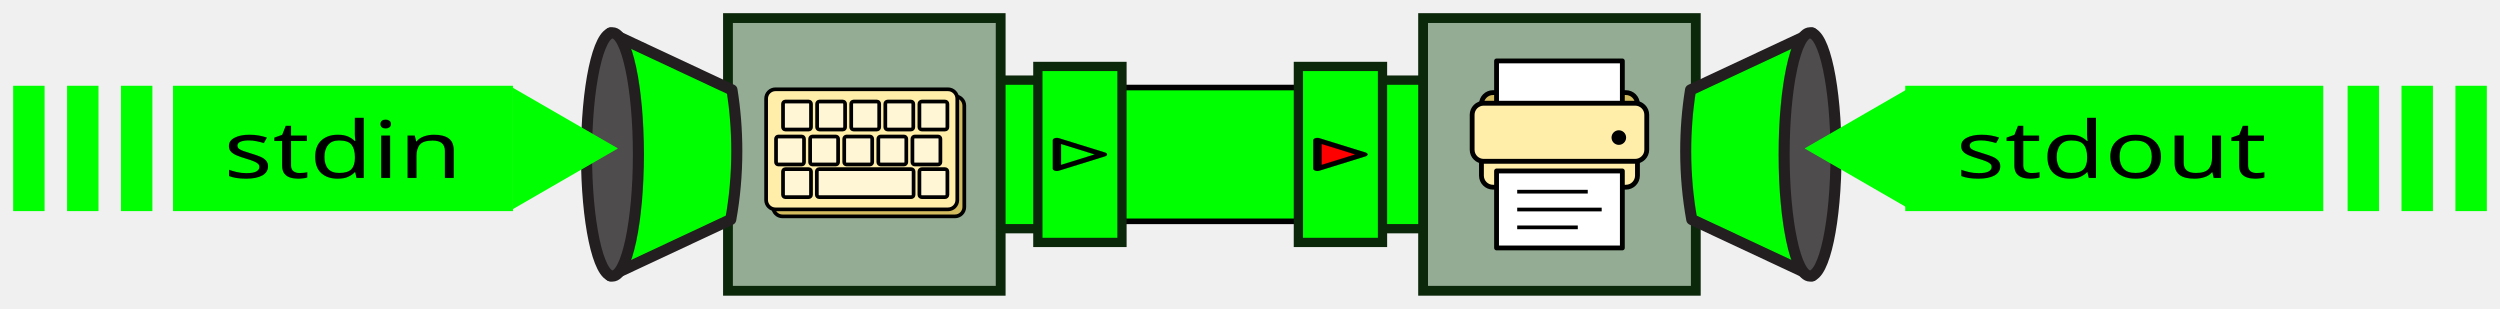
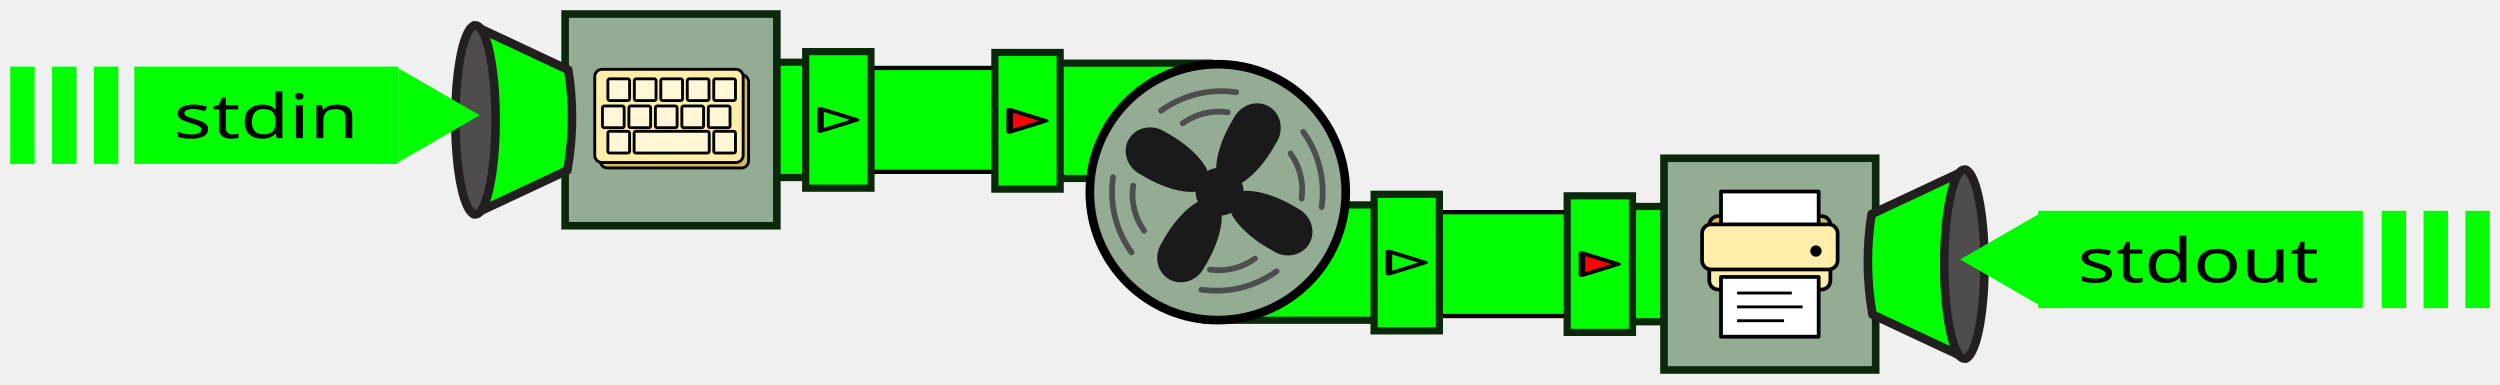
- <svg xmlns="http://www.w3.org/2000/svg" width="189.805mm" height="23.449mm" viewBox="0 0 672.539 83.087" id="svg5494" version="1.1">
+ <svg xmlns="http://www.w3.org/2000/svg" width="244.497mm" height="37.555mm" viewBox="0 0 866.327 133.068" id="svg5494" version="1.1">
  <defs id="defs5496" />
  <g id="layer1" transform="translate(368.7775,-247.9618)">
+     <rect y="321.487" x="71.107" height="36" width="166" id="rect8111" style="opacity:1;fill:#00ff00;fill-opacity:1;stroke:#000000;stroke-width:1.5;stroke-linecap:round;stroke-linejoin:miter;stroke-miterlimit:4;stroke-dasharray:none;stroke-dashoffset:0;stroke-opacity:1" />
    <rect style="opacity:1;fill:#00ff00;fill-opacity:1;stroke:#000000;stroke-width:1.5;stroke-linecap:round;stroke-linejoin:miter;stroke-miterlimit:4;stroke-dasharray:none;stroke-dashoffset:0;stroke-opacity:1" id="rect6709" width="166" height="36" x="-111.282" y="271.505" />
-     <g id="g6184" transform="translate(-68.52771,-417.8432)" style="display:inline;fill:#00ff00;fill-opacity:1">
+     <g id="g6184" transform="translate(125.2603,-367.8616)" style="display:inline;fill:#00ff00;fill-opacity:1">
      <rect style="color:#000000;display:inline;overflow:visible;visibility:visible;fill:#00ff00;fill-opacity:1;fill-rule:nonzero;stroke:#0b280b;stroke-width:2.496;stroke-miterlimit:4;stroke-dasharray:none;stroke-dashoffset:0;marker:none;enable-background:accumulate" id="rect6186" width="39.971" height="77.252" x="687.362" y="-140.576" transform="matrix(0,1,-1,0,0,0)" />
      <rect y="-71.664" x="683.676" height="22.627" width="47.344" id="rect6188" style="color:#000000;display:inline;overflow:visible;visibility:visible;fill:#00ff00;fill-opacity:1;fill-rule:nonzero;stroke:#0b280b;stroke-width:2.496;stroke-miterlimit:4;stroke-dasharray:none;stroke-dashoffset:0;marker:none;enable-background:accumulate" transform="matrix(0,1,-1,0,0,0)" />
    </g>
-     <path style="display:inline;opacity:1;fill:#ff0000;fill-opacity:1;stroke:#000000;stroke-width:7.472;stroke-linecap:round;stroke-linejoin:round;stroke-miterlimit:4;stroke-dasharray:none;stroke-dashoffset:0;stroke-opacity:1" id="path6198" d="m 57.127,378.819 -47.11,0 23.555,-40.799 z" transform="matrix(0,0.1634115,-0.3034906,0,100.5997,284.0191)" />
-     <g style="display:inline" id="g6291" transform="translate(-605.1134,-934.6092)">
+     <path style="display:inline;opacity:1;fill:#ff0000;fill-opacity:1;stroke:#000000;stroke-width:7.472;stroke-linecap:round;stroke-linejoin:round;stroke-miterlimit:4;stroke-dasharray:none;stroke-dashoffset:0;stroke-opacity:1" id="path6198" d="m 57.127,378.819 -47.11,0 23.555,-40.799 z" transform="matrix(0,0.1634115,-0.3034906,0,294.3878,334.0007)" />
+     <g style="display:inline" id="g6291" transform="translate(-411.3253,-884.6277)">
      <path id="path6212" d="m 619.171,1187.433 0,73.362 8.321,0 58.084,0 6.957,0 0,-73.362 -6.957,0 -58.084,0 -8.321,0 z" style="color:#000000;display:inline;overflow:visible;visibility:visible;fill:#93ac93;fill-opacity:1;fill-rule:nonzero;stroke:#0b280b;stroke-width:2.638;stroke-miterlimit:4;stroke-dasharray:none;stroke-dashoffset:0;marker:none;enable-background:accumulate" />
      <g transform="translate(-0.4947665,2.400811)" id="g6280">
        <rect ry="3.11" y="1205.084" x="635.361" height="15.086" width="41.972" id="rect6256" style="opacity:1;fill:#d3bc5f;fill-opacity:1;stroke:#000000;stroke-width:1.3;stroke-linecap:round;stroke-linejoin:round;stroke-miterlimit:4;stroke-dasharray:none;stroke-dashoffset:0;stroke-opacity:1" />
        <rect style="opacity:1;fill:#ffffff;fill-opacity:1;stroke:#000000;stroke-width:1.3;stroke-linecap:round;stroke-linejoin:round;stroke-miterlimit:4;stroke-dasharray:none;stroke-dashoffset:0;stroke-opacity:1" id="rect6228" width="33.84" height="15.152" x="639.427" y="1196.559" ry="0" />
        <rect style="opacity:1;fill:#ffeeaa;fill-opacity:1;stroke:#000000;stroke-width:1.3;stroke-linecap:round;stroke-linejoin:round;stroke-miterlimit:4;stroke-dasharray:none;stroke-dashoffset:0;stroke-opacity:1" id="rect6258" width="41.972" height="15.086" x="635.361" y="1215.441" ry="3.11" />
        <rect style="opacity:1;fill:#ffeeaa;fill-opacity:1;stroke:#000000;stroke-width:1.3;stroke-linecap:round;stroke-linejoin:round;stroke-miterlimit:4;stroke-dasharray:none;stroke-dashoffset:0;stroke-opacity:1" id="rect6226" width="46.972" height="15.621" x="632.861" y="1207.941" ry="3.11" />
        <rect ry="0" y="1226.16" x="639.427" height="20.708" width="33.84" id="rect6230" style="opacity:1;fill:#ffffff;fill-opacity:1;stroke:#000000;stroke-width:1.3;stroke-linecap:round;stroke-linejoin:round;stroke-miterlimit:4;stroke-dasharray:none;stroke-dashoffset:0;stroke-opacity:1" />
        <path style="fill:none;fill-rule:evenodd;stroke:#000000;stroke-width:1px;stroke-linecap:butt;stroke-linejoin:miter;stroke-opacity:1" d="m 644.982,1231.736 18.978,0" id="path6232" />
        <path id="path6234" d="m 644.982,1236.534 22.728,0" style="fill:none;fill-rule:evenodd;stroke:#000000;stroke-width:1px;stroke-linecap:butt;stroke-linejoin:miter;stroke-opacity:1" />
        <path style="fill:none;fill-rule:evenodd;stroke:#000000;stroke-width:1px;stroke-linecap:butt;stroke-linejoin:miter;stroke-opacity:1" d="m 644.982,1241.332 16.3,0" id="path6236" />
        <circle style="opacity:1;fill:#000000;fill-opacity:1;stroke:none;stroke-width:1.3;stroke-linecap:round;stroke-linejoin:round;stroke-miterlimit:4;stroke-dasharray:none;stroke-dashoffset:0;stroke-opacity:1" id="path6238" cx="672.321" cy="1217.179" r="1.964" />
      </g>
    </g>
    <g style="display:inline;fill:#00ff00;fill-opacity:1" transform="matrix(-1,0,0,1,-17.91464,-417.8432)" id="g5542">
      <rect transform="matrix(0,1,-1,0,0,0)" y="-140.576" x="687.362" height="77.252" width="39.971" id="rect5544" style="color:#000000;display:inline;overflow:visible;visibility:visible;fill:#00ff00;fill-opacity:1;fill-rule:nonzero;stroke:#0b280b;stroke-width:2.496;stroke-miterlimit:4;stroke-dasharray:none;stroke-dashoffset:0;marker:none;enable-background:accumulate" />
      <rect transform="matrix(0,1,-1,0,0,0)" style="color:#000000;display:inline;overflow:visible;visibility:visible;fill:#00ff00;fill-opacity:1;fill-rule:nonzero;stroke:#0b280b;stroke-width:2.496;stroke-miterlimit:4;stroke-dasharray:none;stroke-dashoffset:0;marker:none;enable-background:accumulate" id="rect5546" width="47.344" height="22.627" x="683.676" y="-71.664" />
    </g>
    <path transform="matrix(0,0.1634115,-0.3034906,0,30.51194,284.0191)" d="m 57.127,378.819 -47.11,0 23.555,-40.799 z" id="path5548" style="display:inline;opacity:1;fill:#00ff00;fill-opacity:1;stroke:#000000;stroke-width:7.472;stroke-linecap:round;stroke-linejoin:round;stroke-miterlimit:4;stroke-dasharray:none;stroke-dashoffset:0;stroke-opacity:1" />
    <path id="path5552" d="m -172.942,252.824 0,73.362 8.321,0 58.084,0 6.957,0 0,-73.362 -6.957,0 -58.084,0 -8.321,0 z" style="color:#000000;display:inline;overflow:visible;visibility:visible;fill:#93ac93;fill-opacity:1;fill-rule:nonzero;stroke:#0b280b;stroke-width:2.638;stroke-miterlimit:4;stroke-dasharray:none;stroke-dashoffset:0;marker:none;enable-background:accumulate" />
    <g id="g6682" transform="matrix(0.5221307,0,0,0.5287987,-59.57987,139.8295)">
      <g style="fill:#00ff00" id="g6142" transform="matrix(-1.249636,0,0,1.25,-626.2064,44.56648)">
        <path d="m -329.022,164.543 50.167,-23.172 0,98.828 -49.663,-22.937 c -1.617,-8.824 -2.489,-18.157 -2.489,-27.813 0,-8.605 0.688,-16.949 1.985,-24.906 z" style="fill:#00ff00;fill-opacity:1;fill-rule:evenodd;stroke:#231f20;stroke-width:4.568;stroke-linecap:round;stroke-linejoin:round;stroke-miterlimit:22.926;stroke-dasharray:none;stroke-opacity:1" id="path6144" />
      </g>
      <g id="g6146" transform="matrix(-1.249636,0,0,1.25,-626.2064,44.56648)">
        <path d="m -279.746,240.266 c -5.907,0 -10.698,-22.157 -10.698,-49.481 0,-27.324 4.791,-49.48 10.698,-49.48 5.908,0 10.699,22.156 10.699,49.48 0,27.324 -4.791,49.481 -10.699,49.481 z" style="fill:#4f4c4d;fill-opacity:1;fill-rule:evenodd;stroke:#231f20;stroke-width:4.568;stroke-linecap:round;stroke-linejoin:round;stroke-miterlimit:22.926;stroke-dasharray:none;stroke-opacity:1" id="path6148" />
      </g>
    </g>
    <rect style="opacity:1;fill:#00ff00;fill-opacity:1;stroke:none;stroke-width:1.5;stroke-linecap:round;stroke-linejoin:miter;stroke-miterlimit:4;stroke-dasharray:none;stroke-dashoffset:0;stroke-opacity:1" id="rect5601" width="91.452" height="33.718" x="-322.234" y="271.035" ry="0" />
    <text xml:space="preserve" style="font-style:normal;font-weight:normal;font-size:24.196px;line-height:125%;font-family:sans-serif;letter-spacing:0px;word-spacing:0px;fill:#000000;fill-opacity:1;stroke:none;stroke-width:1px;stroke-linecap:butt;stroke-linejoin:miter;stroke-opacity:1" x="-271.481" y="336.283" id="text5603" transform="scale(1.136745,0.8797046)">
      <tspan id="tspan5605" x="-271.481" y="336.283">stdin</tspan>
    </text>
    <path style="opacity:1;fill:#00ff00;fill-opacity:1;stroke:none;stroke-width:1.5;stroke-linecap:round;stroke-linejoin:miter;stroke-miterlimit:4;stroke-dasharray:none;stroke-dashoffset:0;stroke-opacity:1" id="path6688" d="m -202.532,287.894 -28.25,16.31 0,-32.62 z" />
-     <g transform="matrix(-0.5221307,0,0,0.5287987,-26.27985,139.8295)" id="g6711">
+     <g transform="matrix(-0.5221307,0,0,0.5287987,167.5082,189.811)" id="g6711">
      <g transform="matrix(-1.249636,0,0,1.25,-626.2064,44.56648)" id="g6713" style="fill:#00ff00">
        <path id="path6715" style="fill:#00ff00;fill-opacity:1;fill-rule:evenodd;stroke:#231f20;stroke-width:4.568;stroke-linecap:round;stroke-linejoin:round;stroke-miterlimit:22.926;stroke-dasharray:none;stroke-opacity:1" d="m -329.022,164.543 50.167,-23.172 0,98.828 -49.663,-22.937 c -1.617,-8.824 -2.489,-18.157 -2.489,-27.813 0,-8.605 0.688,-16.949 1.985,-24.906 z" />
      </g>
      <g transform="matrix(-1.249636,0,0,1.25,-626.2064,44.56648)" id="g6717">
        <path id="path6719" style="fill:#4f4c4d;fill-opacity:1;fill-rule:evenodd;stroke:#231f20;stroke-width:4.568;stroke-linecap:round;stroke-linejoin:round;stroke-miterlimit:22.926;stroke-dasharray:none;stroke-opacity:1" d="m -279.746,240.266 c -5.907,0 -10.698,-22.157 -10.698,-49.481 0,-27.324 4.791,-49.48 10.698,-49.48 5.908,0 10.699,22.156 10.699,49.48 0,27.324 -4.791,49.481 -10.699,49.481 z" />
      </g>
    </g>
-     <path d="m -116.672,287.894 -28.25,16.31 0,-32.62 z" id="path6721" style="opacity:1;fill:#00ff00;fill-opacity:1;stroke:none;stroke-width:1.5;stroke-linecap:round;stroke-linejoin:miter;stroke-miterlimit:4;stroke-dasharray:none;stroke-dashoffset:0;stroke-opacity:1" transform="scale(-1,1)" />
-     <rect ry="0" y="271.035" x="143.766" height="33.718" width="112.452" id="rect6723" style="opacity:1;fill:#00ff00;fill-opacity:1;stroke:none;stroke-width:1.5;stroke-linecap:round;stroke-linejoin:miter;stroke-miterlimit:4;stroke-dasharray:none;stroke-dashoffset:0;stroke-opacity:1" />
-     <text transform="scale(1.136745,0.8797046)" id="text6725" y="336.283" x="138.462" style="font-style:normal;font-weight:normal;font-size:24.196px;line-height:125%;font-family:sans-serif;letter-spacing:0px;word-spacing:0px;fill:#000000;fill-opacity:1;stroke:none;stroke-width:1px;stroke-linecap:butt;stroke-linejoin:miter;stroke-opacity:1" xml:space="preserve">
-       <tspan y="336.283" x="138.462" id="tspan6727">stdout</tspan>
+     <path d="m -310.46,337.876 -28.25,16.31 0,-32.62 z" id="path6721" style="opacity:1;fill:#00ff00;fill-opacity:1;stroke:none;stroke-width:1.5;stroke-linecap:round;stroke-linejoin:miter;stroke-miterlimit:4;stroke-dasharray:none;stroke-dashoffset:0;stroke-opacity:1" transform="scale(-1,1)" />
+     <rect ry="0" y="321.017" x="337.554" height="33.718" width="112.452" id="rect6723" style="opacity:1;fill:#00ff00;fill-opacity:1;stroke:none;stroke-width:1.5;stroke-linecap:round;stroke-linejoin:miter;stroke-miterlimit:4;stroke-dasharray:none;stroke-dashoffset:0;stroke-opacity:1" />
+     <text transform="scale(1.136745,0.8797046)" id="text6725" y="393.099" x="308.938" style="font-style:normal;font-weight:normal;font-size:24.196px;line-height:125%;font-family:sans-serif;letter-spacing:0px;word-spacing:0px;fill:#000000;fill-opacity:1;stroke:none;stroke-width:1px;stroke-linecap:butt;stroke-linejoin:miter;stroke-opacity:1" xml:space="preserve">
+       <tspan y="393.099" x="308.938" id="tspan6727">stdout</tspan>
    </text>
    <rect ry="0" y="271.035" x="-336.234" height="33.718" width="8.452" id="rect6729" style="opacity:1;fill:#00ff00;fill-opacity:1;stroke:none;stroke-width:1.5;stroke-linecap:round;stroke-linejoin:miter;stroke-miterlimit:4;stroke-dasharray:none;stroke-dashoffset:0;stroke-opacity:1" />
    <rect style="opacity:1;fill:#00ff00;fill-opacity:1;stroke:none;stroke-width:1.5;stroke-linecap:round;stroke-linejoin:miter;stroke-miterlimit:4;stroke-dasharray:none;stroke-dashoffset:0;stroke-opacity:1" id="rect6731" width="8.452" height="33.718" x="-350.734" y="271.035" ry="0" />
    <rect ry="0" y="271.035" x="-365.234" height="33.718" width="8.452" id="rect6733" style="opacity:1;fill:#00ff00;fill-opacity:1;stroke:none;stroke-width:1.5;stroke-linecap:round;stroke-linejoin:miter;stroke-miterlimit:4;stroke-dasharray:none;stroke-dashoffset:0;stroke-opacity:1" />
-     <rect style="opacity:1;fill:#00ff00;fill-opacity:1;stroke:none;stroke-width:1.5;stroke-linecap:round;stroke-linejoin:miter;stroke-miterlimit:4;stroke-dasharray:none;stroke-dashoffset:0;stroke-opacity:1" id="rect6735" width="8.452" height="33.718" x="291.766" y="271.035" ry="0" />
-     <rect ry="0" y="271.035" x="277.266" height="33.718" width="8.452" id="rect6737" style="opacity:1;fill:#00ff00;fill-opacity:1;stroke:none;stroke-width:1.5;stroke-linecap:round;stroke-linejoin:miter;stroke-miterlimit:4;stroke-dasharray:none;stroke-dashoffset:0;stroke-opacity:1" />
-     <rect style="opacity:1;fill:#00ff00;fill-opacity:1;stroke:none;stroke-width:1.5;stroke-linecap:round;stroke-linejoin:miter;stroke-miterlimit:4;stroke-dasharray:none;stroke-dashoffset:0;stroke-opacity:1" id="rect6739" width="8.452" height="33.718" x="262.766" y="271.035" ry="0" />
+     <rect style="opacity:1;fill:#00ff00;fill-opacity:1;stroke:none;stroke-width:1.5;stroke-linecap:round;stroke-linejoin:miter;stroke-miterlimit:4;stroke-dasharray:none;stroke-dashoffset:0;stroke-opacity:1" id="rect6735" width="8.452" height="33.718" x="485.554" y="321.017" ry="0" />
+     <rect ry="0" y="321.017" x="471.054" height="33.718" width="8.452" id="rect6737" style="opacity:1;fill:#00ff00;fill-opacity:1;stroke:none;stroke-width:1.5;stroke-linecap:round;stroke-linejoin:miter;stroke-miterlimit:4;stroke-dasharray:none;stroke-dashoffset:0;stroke-opacity:1" />
+     <rect style="opacity:1;fill:#00ff00;fill-opacity:1;stroke:none;stroke-width:1.5;stroke-linecap:round;stroke-linejoin:miter;stroke-miterlimit:4;stroke-dasharray:none;stroke-dashoffset:0;stroke-opacity:1" id="rect6739" width="8.452" height="33.718" x="456.554" y="321.017" ry="0" />
    <g id="g6817" transform="matrix(0.4703936,0,0,0.4703936,-93.5554,84.27471)" style="stroke-width:2.126;stroke-miterlimit:4;stroke-dasharray:none">
      <rect style="opacity:1;fill:#d3bc5f;fill-opacity:1;stroke:#000000;stroke-width:2.126;stroke-linecap:round;stroke-linejoin:miter;stroke-miterlimit:4;stroke-dasharray:none;stroke-dashoffset:0;stroke-opacity:1" id="rect6813" width="109.333" height="68.667" x="-142.948" y="403.048" ry="5.333" />
      <rect ry="5.333" y="399.048" x="-146.948" height="68.667" width="109.333" id="rect6768" style="opacity:1;fill:#ffeeaa;fill-opacity:1;stroke:#000000;stroke-width:2.126;stroke-linecap:round;stroke-linejoin:miter;stroke-miterlimit:4;stroke-dasharray:none;stroke-dashoffset:0;stroke-opacity:1" />
      <g transform="translate(2.333328,-0.3333397)" id="g6798" style="stroke-width:2.126;stroke-miterlimit:4;stroke-dasharray:none">
        <rect style="opacity:1;fill:#fff6d5;fill-opacity:1;stroke:#000000;stroke-width:2.126;stroke-linecap:round;stroke-linejoin:miter;stroke-miterlimit:4;stroke-dasharray:none;stroke-dashoffset:0;stroke-opacity:1" id="rect6770" width="16" height="16" x="-139.615" y="406.382" ry="1.333" />
        <rect ry="1.333" y="406.382" x="-120.115" height="16" width="16" id="rect6772" style="opacity:1;fill:#fff6d5;fill-opacity:1;stroke:#000000;stroke-width:2.126;stroke-linecap:round;stroke-linejoin:miter;stroke-miterlimit:4;stroke-dasharray:none;stroke-dashoffset:0;stroke-opacity:1" />
        <rect ry="1.333" y="406.382" x="-100.615" height="16" width="16" id="rect6774" style="opacity:1;fill:#fff6d5;fill-opacity:1;stroke:#000000;stroke-width:2.126;stroke-linecap:round;stroke-linejoin:miter;stroke-miterlimit:4;stroke-dasharray:none;stroke-dashoffset:0;stroke-opacity:1" />
        <rect style="opacity:1;fill:#fff6d5;fill-opacity:1;stroke:#000000;stroke-width:2.126;stroke-linecap:round;stroke-linejoin:miter;stroke-miterlimit:4;stroke-dasharray:none;stroke-dashoffset:0;stroke-opacity:1" id="rect6776" width="16" height="16" x="-81.115" y="406.382" ry="1.333" />
        <rect ry="1.333" y="406.382" x="-61.615" height="16" width="16" id="rect6778" style="opacity:1;fill:#fff6d5;fill-opacity:1;stroke:#000000;stroke-width:2.126;stroke-linecap:round;stroke-linejoin:miter;stroke-miterlimit:4;stroke-dasharray:none;stroke-dashoffset:0;stroke-opacity:1" />
        <rect ry="1.333" y="426.382" x="-143.615" height="16" width="16" id="rect6780" style="opacity:1;fill:#fff6d5;fill-opacity:1;stroke:#000000;stroke-width:2.126;stroke-linecap:round;stroke-linejoin:miter;stroke-miterlimit:4;stroke-dasharray:none;stroke-dashoffset:0;stroke-opacity:1" />
        <rect style="opacity:1;fill:#fff6d5;fill-opacity:1;stroke:#000000;stroke-width:2.126;stroke-linecap:round;stroke-linejoin:miter;stroke-miterlimit:4;stroke-dasharray:none;stroke-dashoffset:0;stroke-opacity:1" id="rect6782" width="16" height="16" x="-124.115" y="426.382" ry="1.333" />
        <rect style="opacity:1;fill:#fff6d5;fill-opacity:1;stroke:#000000;stroke-width:2.126;stroke-linecap:round;stroke-linejoin:miter;stroke-miterlimit:4;stroke-dasharray:none;stroke-dashoffset:0;stroke-opacity:1" id="rect6784" width="16" height="16" x="-104.615" y="426.382" ry="1.333" />
        <rect ry="1.333" y="426.382" x="-85.115" height="16" width="16" id="rect6786" style="opacity:1;fill:#fff6d5;fill-opacity:1;stroke:#000000;stroke-width:2.126;stroke-linecap:round;stroke-linejoin:miter;stroke-miterlimit:4;stroke-dasharray:none;stroke-dashoffset:0;stroke-opacity:1" />
        <rect style="opacity:1;fill:#fff6d5;fill-opacity:1;stroke:#000000;stroke-width:2.126;stroke-linecap:round;stroke-linejoin:miter;stroke-miterlimit:4;stroke-dasharray:none;stroke-dashoffset:0;stroke-opacity:1" id="rect6788" width="16" height="16" x="-65.615" y="426.382" ry="1.333" />
        <rect ry="1.333" y="445.048" x="-139.615" height="16" width="16" id="rect6792" style="opacity:1;fill:#fff6d5;fill-opacity:1;stroke:#000000;stroke-width:2.126;stroke-linecap:round;stroke-linejoin:miter;stroke-miterlimit:4;stroke-dasharray:none;stroke-dashoffset:0;stroke-opacity:1" />
        <rect style="opacity:1;fill:#fff6d5;fill-opacity:1;stroke:#000000;stroke-width:2.126;stroke-linecap:round;stroke-linejoin:miter;stroke-miterlimit:4;stroke-dasharray:none;stroke-dashoffset:0;stroke-opacity:1" id="rect6794" width="16" height="16" x="-61.615" y="445.048" ry="1.333" />
        <rect style="opacity:1;fill:#fff6d5;fill-opacity:1;stroke:#000000;stroke-width:2.126;stroke-linecap:round;stroke-linejoin:miter;stroke-miterlimit:4;stroke-dasharray:none;stroke-dashoffset:0;stroke-opacity:1" id="rect6796" width="55.333" height="16" x="-120.282" y="445.048" ry="1.333" />
      </g>
    </g>
+     <g id="g8082" transform="translate(8.76869,-174.4969)">
+       <g style="display:inline;fill:#00ff00;fill-opacity:1" transform="translate(-81.82905,-243.0264)" id="g9668">
+         <rect transform="matrix(0,1,-1,0,0,0)" y="-123.433" x="687.362" height="60.109" width="39.972" id="rect9670" style="color:#000000;display:inline;overflow:visible;visibility:visible;fill:#00ff00;fill-opacity:1;fill-rule:nonzero;stroke:#0b280b;stroke-width:2.496;stroke-miterlimit:4;stroke-dasharray:none;stroke-dashoffset:0;marker:none;enable-background:accumulate" />
+         <rect transform="matrix(0,1,-1,0,0,0)" style="color:#000000;display:inline;overflow:visible;visibility:visible;fill:#00ff00;fill-opacity:1;fill-rule:nonzero;stroke:#0b280b;stroke-width:2.496;stroke-miterlimit:4;stroke-dasharray:none;stroke-dashoffset:0;marker:none;enable-background:accumulate" id="rect9672" width="47.344" height="22.627" x="683.676" y="-71.664" />
+       </g>
+       <path transform="matrix(0,0.1634115,-0.3034906,0,87.29839,458.8358)" d="m 57.127,378.819 -47.11,0 23.555,-40.799 z" id="path9674" style="display:inline;opacity:1;fill:#ff0000;fill-opacity:1;stroke:#000000;stroke-width:7.472;stroke-linecap:round;stroke-linejoin:round;stroke-miterlimit:4;stroke-dasharray:none;stroke-dashoffset:0;stroke-opacity:1" />
+       <g style="display:inline;fill:#00ff00;fill-opacity:1" transform="translate(-68.20641,-193.9004)" id="g9676">
+         <rect style="color:#000000;display:inline;overflow:visible;visibility:visible;fill:#00ff00;fill-opacity:1;fill-rule:nonzero;stroke:#0b280b;stroke-width:2.496;stroke-miterlimit:4;stroke-dasharray:none;stroke-dashoffset:0;marker:none;enable-background:accumulate" id="rect9678" width="39.971" height="66.538" x="687.362" y="108.629" transform="matrix(0,1,1,0,0,0)" />
+         <rect y="166.827" x="683.676" height="22.627" width="47.344" id="rect9680" style="color:#000000;display:inline;overflow:visible;visibility:visible;fill:#00ff00;fill-opacity:1;fill-rule:nonzero;stroke:#0b280b;stroke-width:2.496;stroke-miterlimit:4;stroke-dasharray:none;stroke-dashoffset:0;marker:none;enable-background:accumulate" transform="matrix(0,1,1,0,0,0)" />
+       </g>
+       <circle r="44.34" cy="489.049" cx="44.456" id="path9662" style="display:inline;opacity:1;fill:#93ac93;fill-opacity:1;stroke:#000000;stroke-width:3;stroke-linecap:round;stroke-linejoin:miter;stroke-miterlimit:4;stroke-dasharray:none;stroke-dashoffset:0;stroke-opacity:1" />
+       <path style="display:inline;opacity:1;fill:#00ff00;fill-opacity:1;stroke:#000000;stroke-width:7.472;stroke-linecap:round;stroke-linejoin:round;stroke-miterlimit:4;stroke-dasharray:none;stroke-dashoffset:0;stroke-opacity:1" id="path9682" d="m 57.127,378.819 -47.11,0 23.555,-40.799 z" transform="matrix(0,0.1634115,-0.3034906,0,218.7111,507.9618)" />
+       <g style="display:inline;fill:#1a1a1a" transform="matrix(0.5402236,0.3118982,-0.3118982,0.5402236,-214.2711,86.01399)" id="g9709">
+         <circle r="13.314" cy="351.438" cx="682.992" id="circle9684" style="opacity:1;fill:#1a1a1a;fill-opacity:1;stroke:none;stroke-width:0.901;stroke-linecap:round;stroke-linejoin:miter;stroke-miterlimit:4;stroke-dasharray:none;stroke-dashoffset:0;stroke-opacity:1" />
+         <path style="opacity:1;fill:#1a1a1a;fill-opacity:1;stroke:none;stroke-width:3;stroke-linecap:round;stroke-linejoin:miter;stroke-miterlimit:4;stroke-dasharray:none;stroke-dashoffset:0;stroke-opacity:1" d="m 682.993,356.731 a 13.679,32.693 0 0 0 -13.68,32.691 13.679,32.693 0 0 0 0.05,2.396 13.679,14.681 0 0 0 -0.05,1.076 13.679,14.681 0 0 0 13.68,14.68 13.679,14.681 0 0 0 13.677,-14.68 13.679,14.681 0 0 0 -0.059,-1.076 13.679,32.693 0 0 0 0.059,-2.396 13.679,32.693 0 0 0 -13.677,-32.691 z" id="path9686" />
+         <path id="path9696" d="m 689.713,351.436 a 32.693,13.679 0 0 0 32.691,13.68 32.693,13.679 0 0 0 2.396,-0.05 14.681,13.679 0 0 0 1.076,0.05 14.681,13.679 0 0 0 14.68,-13.68 14.681,13.679 0 0 0 -14.68,-13.677 14.681,13.679 0 0 0 -1.076,0.059 32.693,13.679 0 0 0 -2.396,-0.059 32.693,13.679 0 0 0 -32.691,13.677 z" style="opacity:1;fill:#1a1a1a;fill-opacity:1;stroke:none;stroke-width:3;stroke-linecap:round;stroke-linejoin:miter;stroke-miterlimit:4;stroke-dasharray:none;stroke-dashoffset:0;stroke-opacity:1" />
+         <path style="opacity:1;fill:#1a1a1a;fill-opacity:1;stroke:none;stroke-width:3;stroke-linecap:round;stroke-linejoin:miter;stroke-miterlimit:4;stroke-dasharray:none;stroke-dashoffset:0;stroke-opacity:1" d="m 675.556,351.436 a 32.693,13.679 0 0 1 -32.691,13.68 32.693,13.679 0 0 1 -2.396,-0.05 14.681,13.679 0 0 1 -1.076,0.05 14.681,13.679 0 0 1 -14.68,-13.68 14.681,13.679 0 0 1 14.68,-13.677 14.681,13.679 0 0 1 1.076,0.059 32.693,13.679 0 0 1 2.396,-0.059 32.693,13.679 0 0 1 32.691,13.677 z" id="path9698" />
+         <path id="path9700" d="m 682.993,347.574 a 13.679,32.693 0 0 1 -13.68,-32.691 13.679,32.693 0 0 1 0.05,-2.396 13.679,14.681 0 0 1 -0.05,-1.076 13.679,14.681 0 0 1 13.68,-14.68 13.679,14.681 0 0 1 13.677,14.68 13.679,14.681 0 0 1 -0.059,1.076 13.679,32.693 0 0 1 0.059,2.396 13.679,32.693 0 0 1 -13.677,32.691 z" style="opacity:1;fill:#1a1a1a;fill-opacity:1;stroke:none;stroke-width:3;stroke-linecap:round;stroke-linejoin:miter;stroke-miterlimit:4;stroke-dasharray:none;stroke-dashoffset:0;stroke-opacity:1" />
+       </g>
+       <g style="display:inline;stroke:#4d4d4d" transform="matrix(0.8108467,-0.5852586,0.5852586,0.8108467,-714.779,601.7088)" id="g9740">
+         <path id="circle9716" style="opacity:1;fill:none;fill-opacity:1;stroke:#4d4d4d;stroke-width:2;stroke-linecap:round;stroke-linejoin:miter;stroke-miterlimit:4;stroke-dasharray:none;stroke-dashoffset:0;stroke-opacity:1" d="m 717.779,353.396 a 35.703,35.703 0 0 1 -10.064,24.846" />
+         <path d="m 709.834,356.906 a 21.412,21.412 0 0 1 -6.036,14.901" style="opacity:1;fill:none;fill-opacity:1;stroke:#4d4d4d;stroke-width:2;stroke-linecap:round;stroke-linejoin:miter;stroke-miterlimit:4;stroke-dasharray:none;stroke-dashoffset:0;stroke-opacity:1" id="path9738" />
+       </g>
+       <g id="g9744" transform="matrix(-0.8108467,0.5852586,-0.5852586,-0.8108467,803.3941,376.3903)" style="display:inline;stroke:#4d4d4d">
+         <path d="m 717.779,353.396 a 35.703,35.703 0 0 1 -10.064,24.846" style="opacity:1;fill:none;fill-opacity:1;stroke:#4d4d4d;stroke-width:2;stroke-linecap:round;stroke-linejoin:miter;stroke-miterlimit:4;stroke-dasharray:none;stroke-dashoffset:0;stroke-opacity:1" id="path9746" />
+         <path id="path9748" style="opacity:1;fill:none;fill-opacity:1;stroke:#4d4d4d;stroke-width:2;stroke-linecap:round;stroke-linejoin:miter;stroke-miterlimit:4;stroke-dasharray:none;stroke-dashoffset:0;stroke-opacity:1" d="m 709.834,356.906 a 21.412,21.412 0 0 1 -6.036,14.901" />
+       </g>
+       <g id="g9750" transform="matrix(-0.5852586,-0.8108467,0.8108467,-0.5852586,158.3293,1249.639)" style="display:inline;stroke:#4d4d4d">
+         <path d="m 717.779,353.396 a 35.703,35.703 0 0 1 -10.064,24.846" style="opacity:1;fill:none;fill-opacity:1;stroke:#4d4d4d;stroke-width:2;stroke-linecap:round;stroke-linejoin:miter;stroke-miterlimit:4;stroke-dasharray:none;stroke-dashoffset:0;stroke-opacity:1" id="path9752" />
+         <path id="path9754" style="opacity:1;fill:none;fill-opacity:1;stroke:#4d4d4d;stroke-width:2;stroke-linecap:round;stroke-linejoin:miter;stroke-miterlimit:4;stroke-dasharray:none;stroke-dashoffset:0;stroke-opacity:1" d="m 709.834,356.906 a 21.412,21.412 0 0 1 -6.036,14.901" />
+       </g>
+       <g style="display:inline;stroke:#4d4d4d" transform="matrix(0.5852586,0.8108467,-0.8108467,0.5852586,-68.7035,-272.3913)" id="g9756">
+         <path id="path9758" style="opacity:1;fill:none;fill-opacity:1;stroke:#4d4d4d;stroke-width:2;stroke-linecap:round;stroke-linejoin:miter;stroke-miterlimit:4;stroke-dasharray:none;stroke-dashoffset:0;stroke-opacity:1" d="m 717.779,353.396 a 35.703,35.703 0 0 1 -10.064,24.846" />
+         <path d="m 709.834,356.906 a 21.412,21.412 0 0 1 -6.036,14.901" style="opacity:1;fill:none;fill-opacity:1;stroke:#4d4d4d;stroke-width:2;stroke-linecap:round;stroke-linejoin:miter;stroke-miterlimit:4;stroke-dasharray:none;stroke-dashoffset:0;stroke-opacity:1" id="path9760" />
+       </g>
+     </g>
  </g>
</svg>
